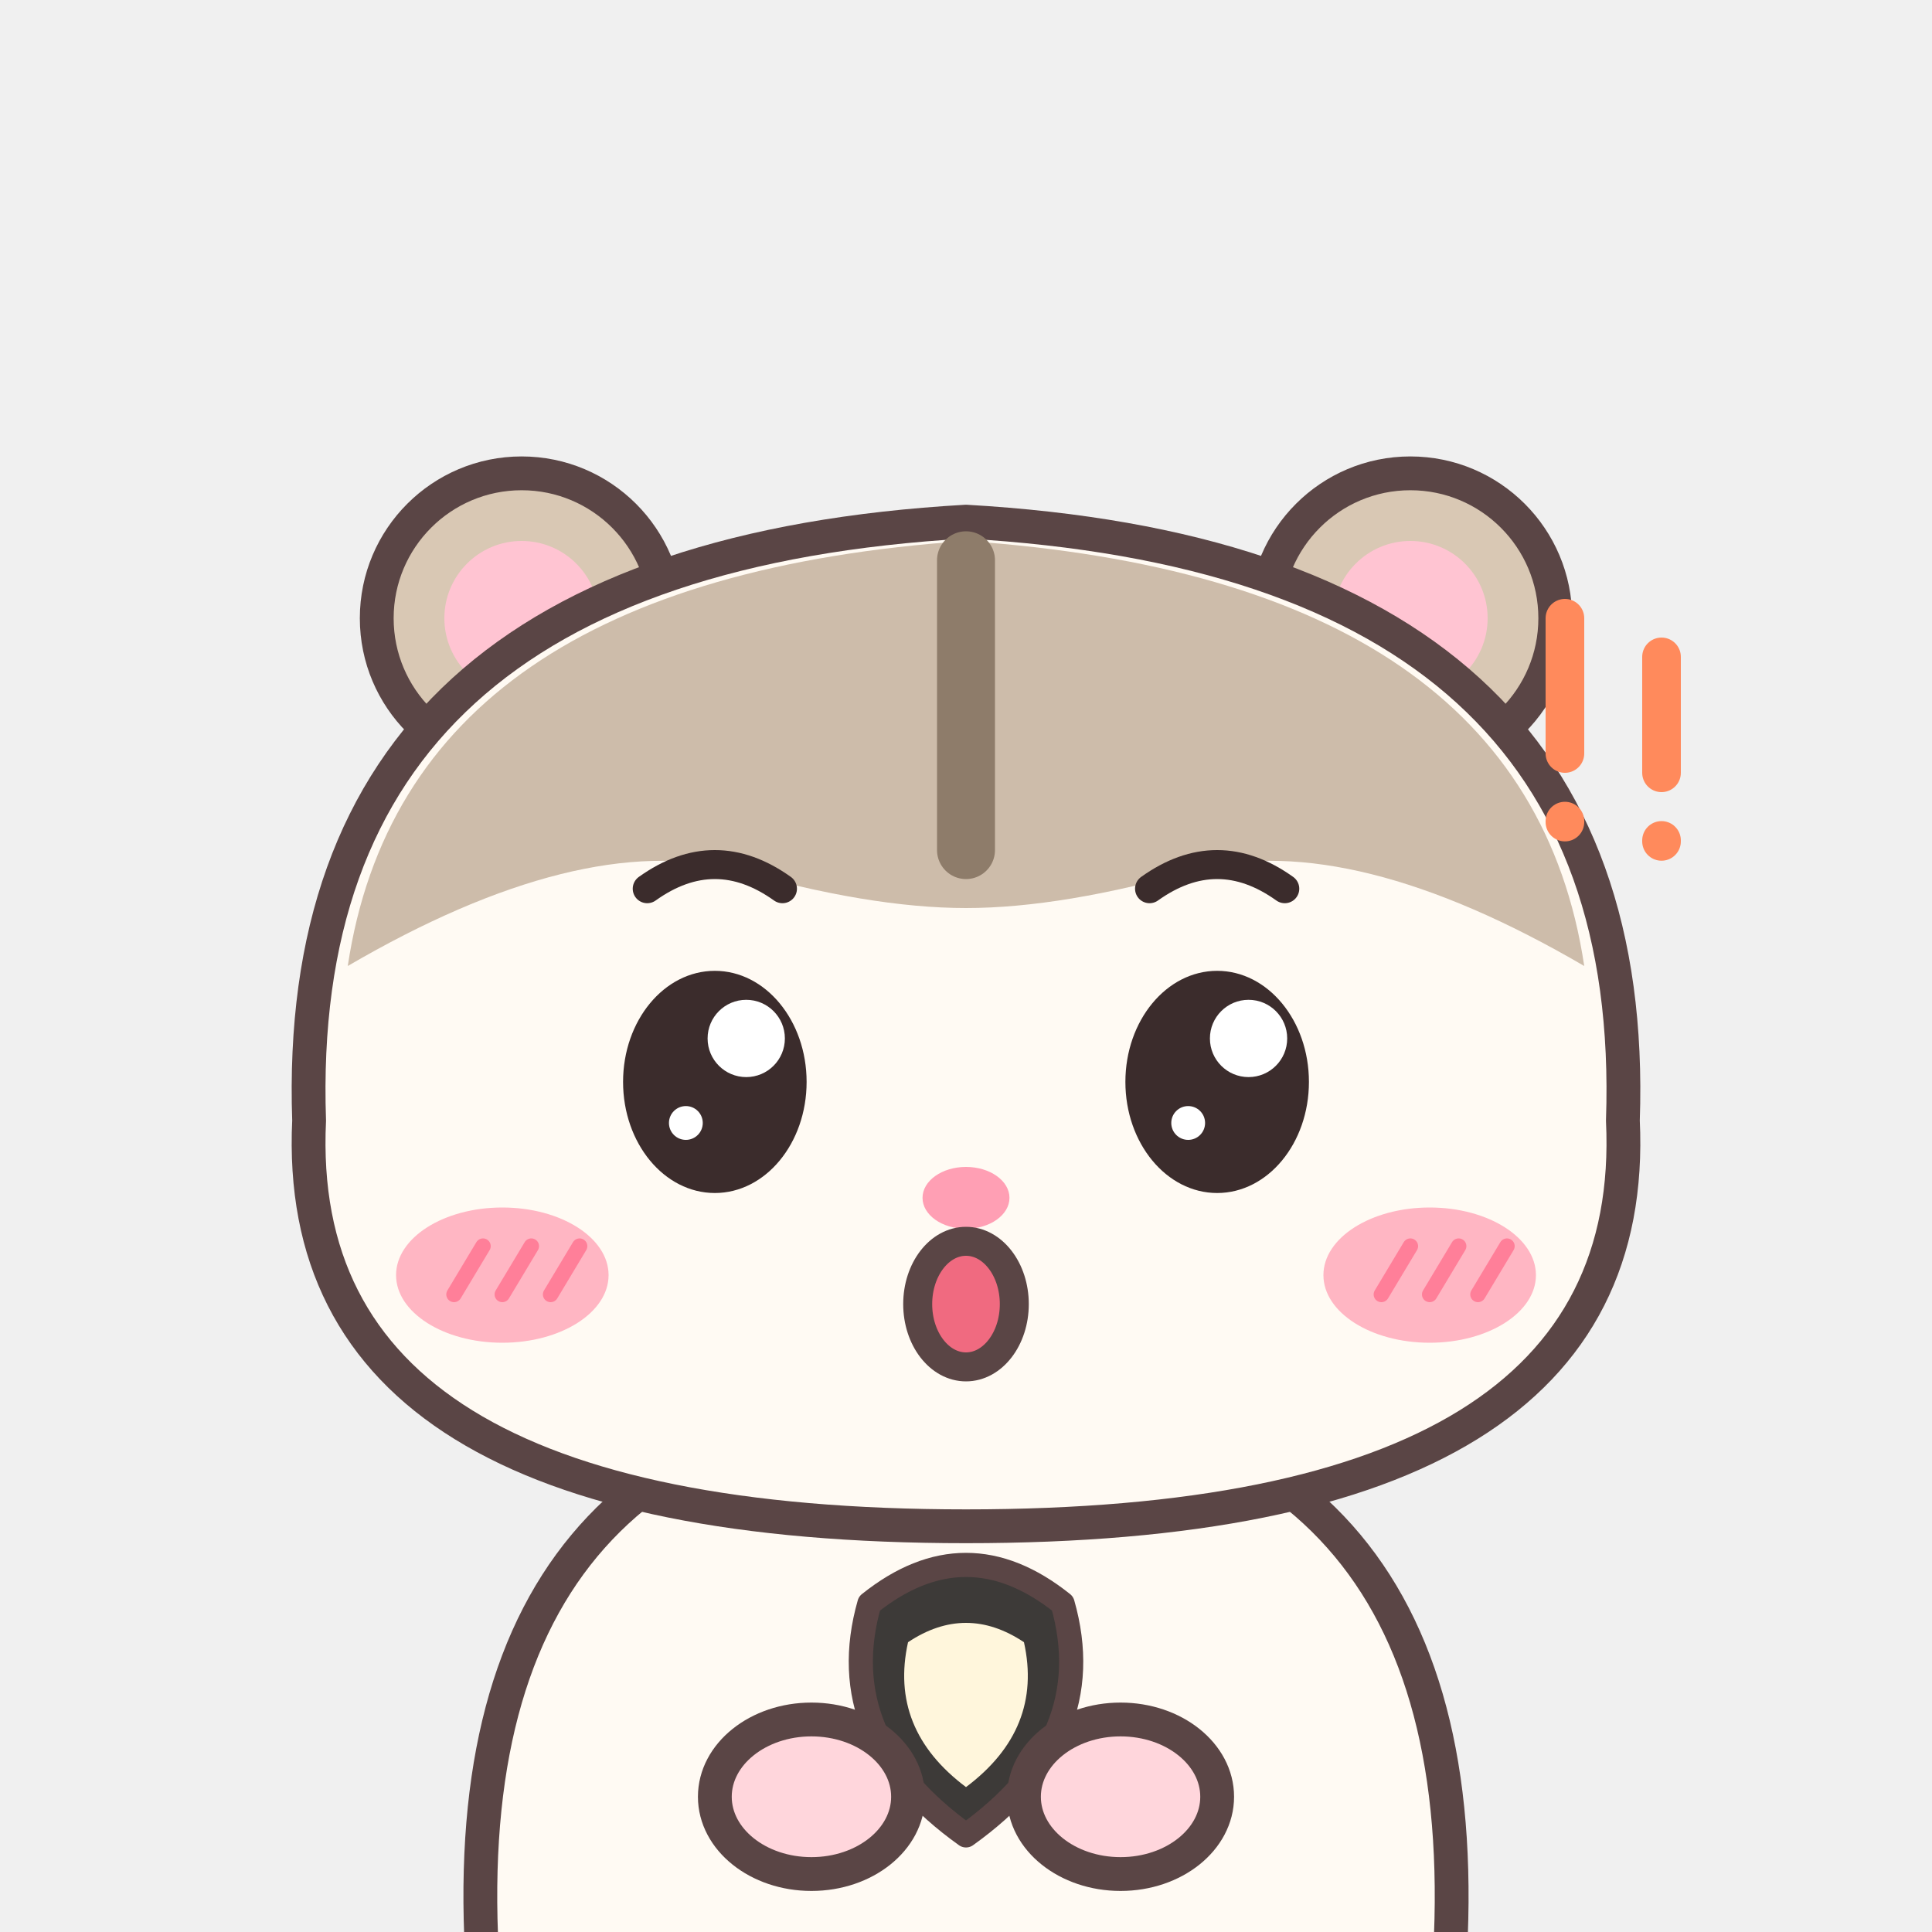
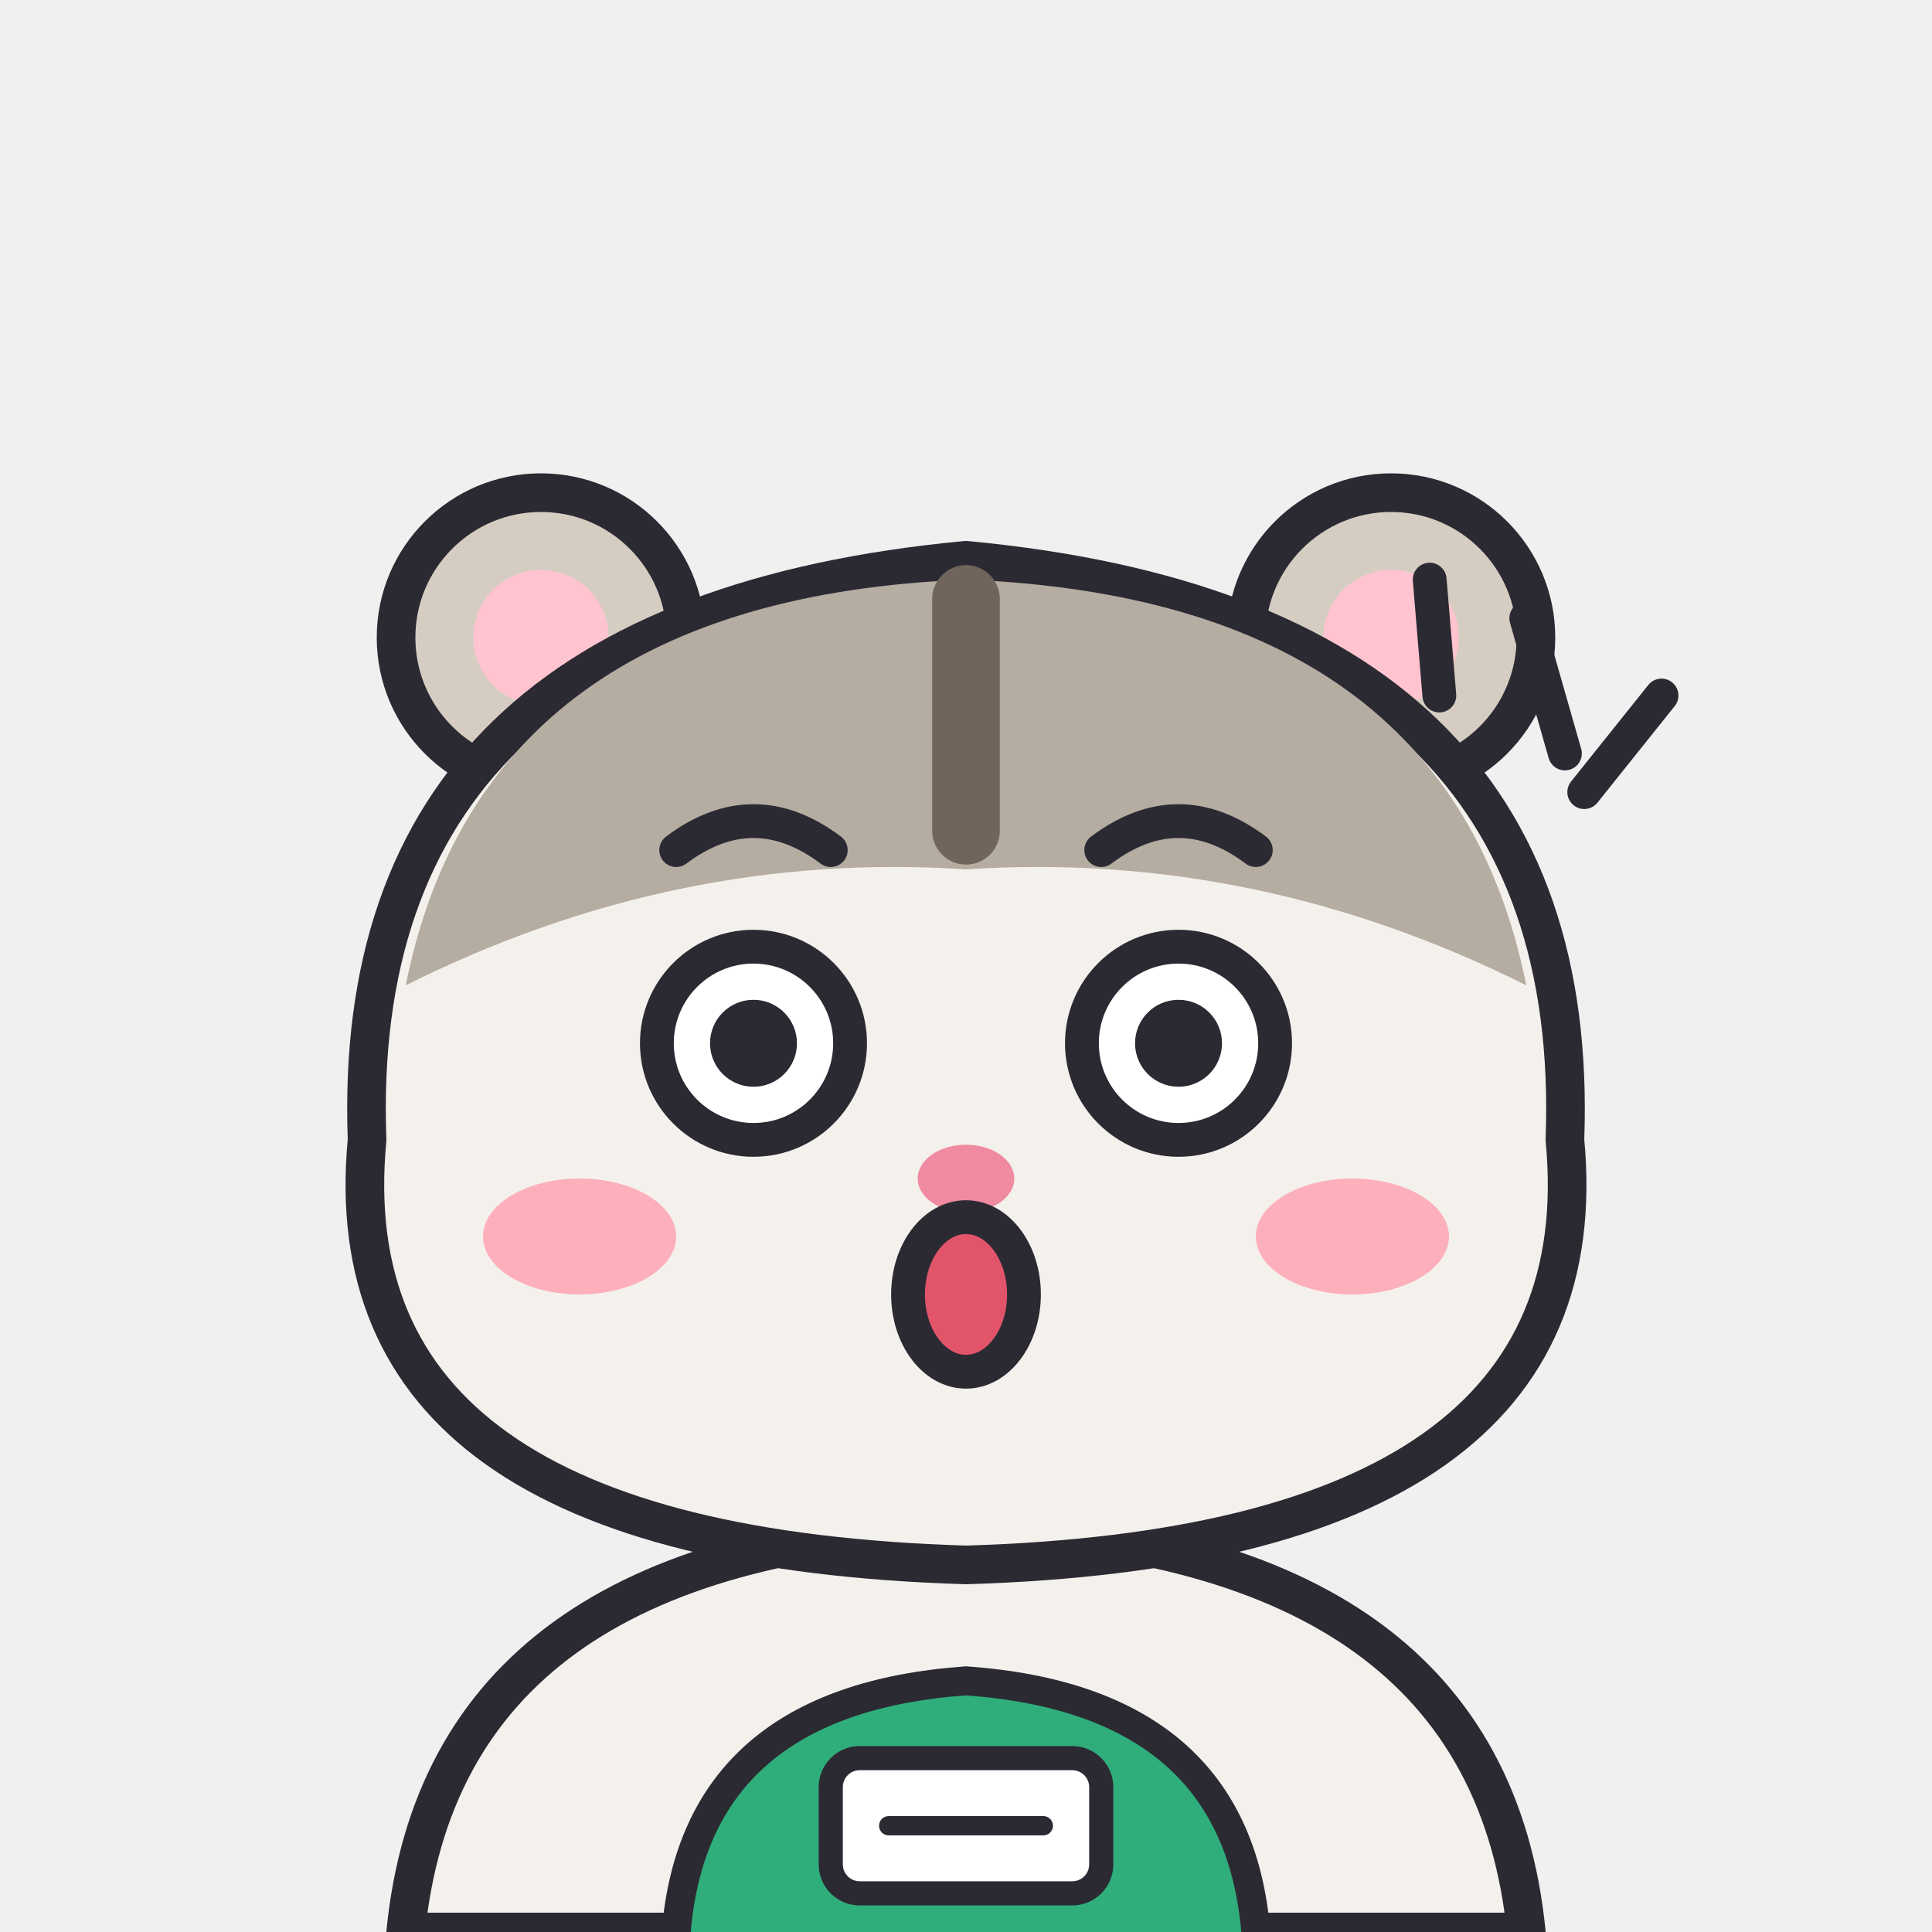
<svg xmlns="http://www.w3.org/2000/svg" viewBox="0 0 200 200" role="img" aria-label="ジャンガリアンハムスター">
-   <path d="M50 204 Q46 146 100 144 Q154 146 150 204 Z" fill="#fffaf3" stroke="#5a4545" stroke-width="3.5" stroke-linejoin="round" stroke-linecap="round" />
-   <g transform="translate(0 16)">
-     <path d="M90 150 q10 -8 20 0 q4 14 -10 24 q-14 -10 -10 -24z" fill="#3d3a38" stroke="#5a4545" stroke-width="2.5" stroke-linejoin="round" stroke-linecap="round" />
-     <path d="M94 154 q6 -4 12 0 q2 9 -6 15 q-8 -6 -6 -15z" fill="#fff6dc" />
-   </g>
-   <ellipse cx="84" cy="186" rx="10" ry="8" fill="#ffd6dc" stroke="#5a4545" stroke-width="3.5" stroke-linejoin="round" stroke-linecap="round" />
-   <ellipse cx="116" cy="186" rx="10" ry="8" fill="#ffd6dc" stroke="#5a4545" stroke-width="3.5" stroke-linejoin="round" stroke-linecap="round" />
-   <circle cx="54" cy="64" r="15" fill="#d9c8b4" stroke="#5a4545" stroke-width="3.5" stroke-linejoin="round" stroke-linecap="round" />
-   <circle cx="146" cy="64" r="15" fill="#d9c8b4" stroke="#5a4545" stroke-width="3.5" stroke-linejoin="round" stroke-linecap="round" />
-   <circle cx="54" cy="64" r="8" fill="#ffc4d2" />
-   <circle cx="146" cy="64" r="8" fill="#ffc4d2" />
-   <path d="M32 116 Q30 58 100 54 Q170 58 168 116 Q170 158 100 158 Q30 158 32 116 Z" fill="#fffaf3" stroke="#5a4545" stroke-width="3.5" stroke-linejoin="round" stroke-linecap="round" />
-   <path d="M36 100 Q42 60 100 56 Q158 60 164 100 Q140 86 124 90 Q110 94 100 94 Q90 94 76 90 Q60 86 36 100 Z" fill="#cdbcaa" />
-   <path d="M100 58 V88" stroke="#8e7c6a" stroke-width="6" stroke-linecap="round" />
-   <ellipse cx="100" cy="124" rx="4.5" ry="3.2" fill="#ff9fb4" />
-   <ellipse cx="52" cy="132" rx="11" ry="7" fill="#ffaabb" opacity="0.85" />
-   <path d="M47 134 l3 -5 M52 134 l3 -5 M57 134 l3 -5" stroke="#ff7f99" stroke-width="1.6" stroke-linecap="round" />
-   <ellipse cx="148" cy="132" rx="11" ry="7" fill="#ffaabb" opacity="0.85" />
-   <path d="M143 134 l3 -5 M148 134 l3 -5 M153 134 l3 -5" stroke="#ff7f99" stroke-width="1.6" stroke-linecap="round" />
-   <path d="M67 92 Q74 87 81 92" fill="none" stroke="#3b2c2c" stroke-width="3" stroke-linecap="round" />
-   <path d="M119 92 Q126 87 133 92" fill="none" stroke="#3b2c2c" stroke-width="3" stroke-linecap="round" />
-   <ellipse cx="74" cy="112" rx="9.5" ry="11.5" fill="#3b2c2c" />
-   <circle cx="77.25" cy="107.5" r="4" fill="#fff" />
-   <circle cx="71" cy="116.25" r="1.75" fill="#fff" />
-   <ellipse cx="126" cy="112" rx="9.5" ry="11.5" fill="#3b2c2c" />
-   <circle cx="129.25" cy="107.5" r="4" fill="#fff" />
-   <circle cx="123" cy="116.25" r="1.75" fill="#fff" />
-   <ellipse cx="100" cy="135" rx="5" ry="6.5" fill="#f06a80" stroke="#5a4545" stroke-width="3" stroke-linecap="round" stroke-linejoin="round" />
-   <path d="M162 64 v14 M162 85 v0.1 M172 68 v12 M172 87 v0.1" stroke="#ff8a5c" stroke-width="4" stroke-linecap="round" />
+   <path d="M42 200 Q46 160 100 158 Q154 160 158 200 Z" fill="#f4f1ec" stroke="#2b2a33" stroke-width="4" stroke-linejoin="round" />
+   <path d="M70 200 Q72 176 100 174 Q128 176 130 200" fill="#2fae7c" stroke="#2b2a33" stroke-width="3" stroke-linejoin="round" />
+   <rect x="86" y="182" width="28" height="14" rx="3" fill="#fff" stroke="#2b2a33" stroke-width="2.5" stroke-linejoin="round" />
+   <path d="M92 189 h16" stroke="#2b2a33" stroke-width="2" stroke-linecap="round" />
+   <circle cx="56" cy="66" r="15" fill="#d6cdc2" stroke="#2b2a33" stroke-width="4" stroke-linejoin="round" />
+   <circle cx="144" cy="66" r="15" fill="#d6cdc2" stroke="#2b2a33" stroke-width="4" stroke-linejoin="round" />
+   <circle cx="56" cy="66" r="7" fill="#ffc4cf" />
+   <circle cx="144" cy="66" r="7" fill="#ffc4cf" />
+   <path d="M38 118 Q36 64 100 58 Q164 64 162 118 Q166 160 100 162 Q34 160 38 118 Z" fill="#f4f1ec" stroke="#2b2a33" stroke-width="4" stroke-linejoin="round" />
+   <path d="M42 102 Q50 62 100 60 Q150 62 158 102 Q130 88 100 90 Q70 88 42 102 Z" fill="#b5aca2" />
+   <path d="M100 62 V86" stroke="#6f655c" stroke-width="7" stroke-linecap="round" />
+   <ellipse cx="100" cy="122" rx="5" ry="3.5" fill="#f08aa0" />
+   <ellipse cx="60" cy="128" rx="10" ry="6" fill="#ff9fb0" opacity="0.8" />
+   <ellipse cx="140" cy="128" rx="10" ry="6" fill="#ff9fb0" opacity="0.8" />
+   <path d="M70 88 Q78 82 86 88" fill="none" stroke="#2b2a33" stroke-width="3.5" stroke-linecap="round" />
+   <path d="M114 88 Q122 82 130 88" fill="none" stroke="#2b2a33" stroke-width="3.5" stroke-linecap="round" />
+   <circle cx="78" cy="108" r="10" fill="#fff" stroke="#2b2a33" stroke-width="3.5" />
+   <circle cx="78" cy="108" r="4.5" fill="#2b2a33" />
+   <circle cx="122" cy="108" r="10" fill="#fff" stroke="#2b2a33" stroke-width="3.5" />
+   <circle cx="122" cy="108" r="4.5" fill="#2b2a33" />
+   <ellipse cx="100" cy="134" rx="6" ry="8" fill="#e2546a" stroke="#2b2a33" stroke-width="3.5" stroke-linecap="round" stroke-linejoin="round" />
+   <path d="M158 64 l4 14 M172 72 l-8 10 M148 60 l1 12" stroke="#2b2a33" stroke-width="3.5" stroke-linecap="round" />
</svg>
